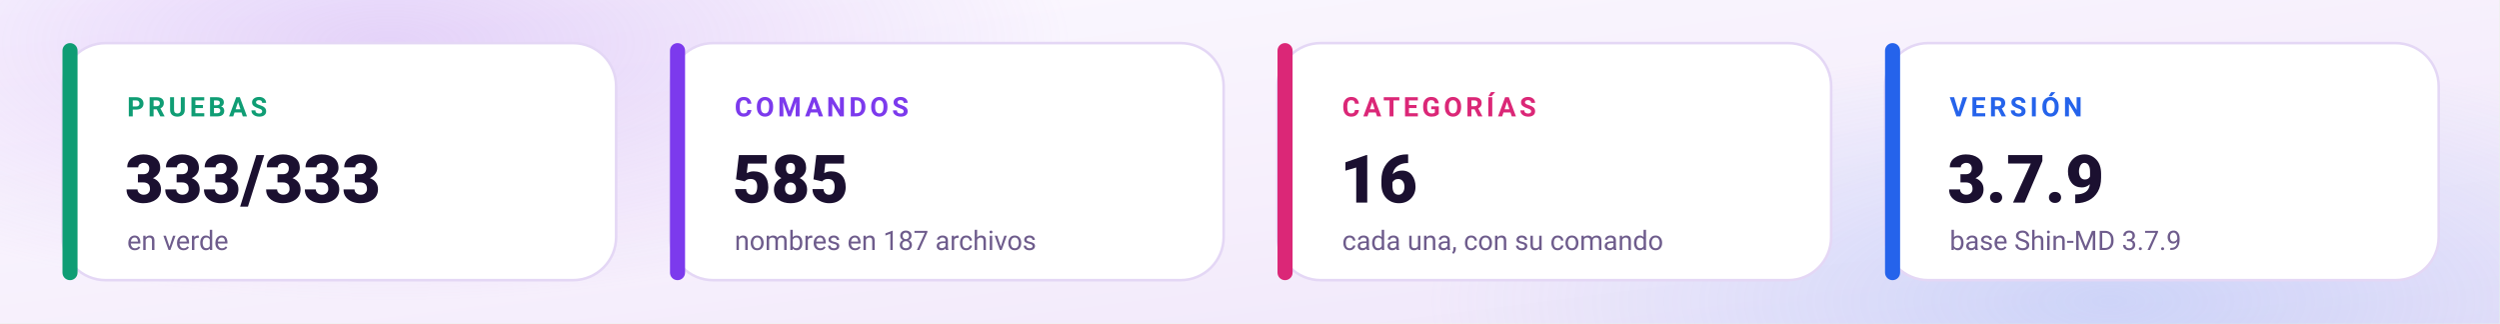
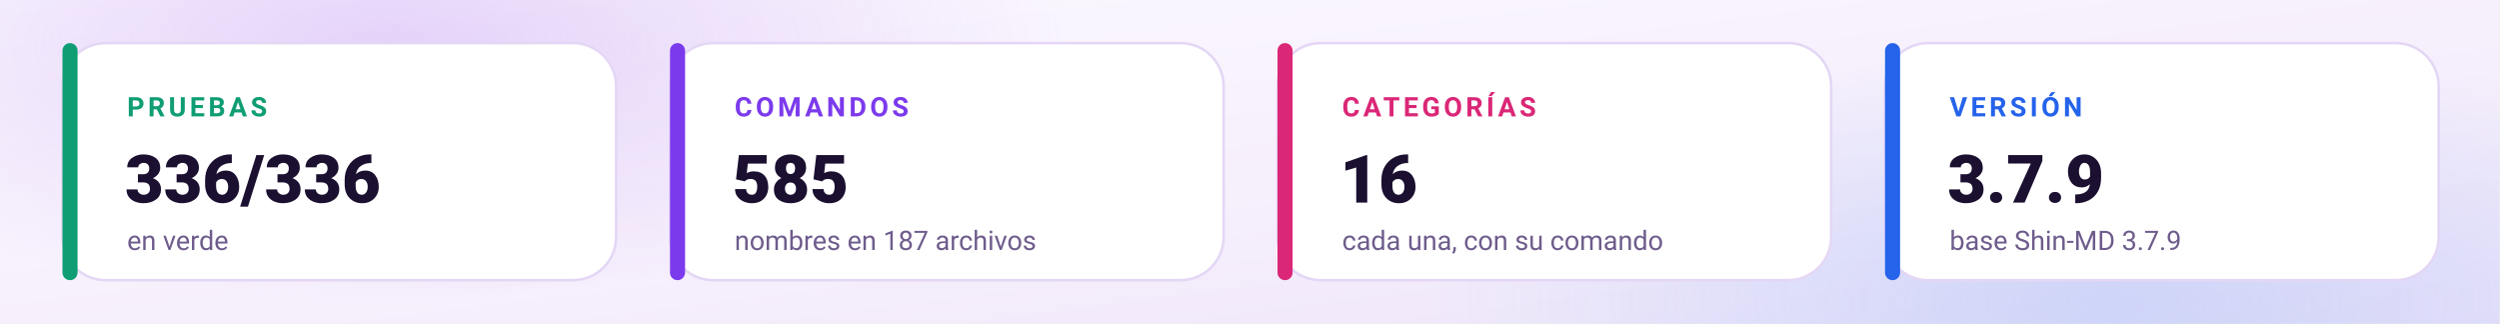
- <svg xmlns="http://www.w3.org/2000/svg" viewBox="0 0 1160 150" width="1160" height="150" role="img" aria-label="Cifras reales de Ado-Bot: 333 pruebas, 585 nombres de comando, 16 categorías, versión 3.7.9">
+ <svg xmlns="http://www.w3.org/2000/svg" viewBox="0 0 1160 150" width="1160" height="150" role="img" aria-label="Cifras reales de Ado-Bot: 336 pruebas, 585 nombres de comando, 16 categorías, versión 3.7.9">
  <defs>
    <style>
@keyframes vaiven { 0% { transform: translateX(-620px) } 100% { transform: translateX(1500px) } }
@keyframes respirar { 0%,100% { opacity: .45 } 50% { opacity: .8 } }
@keyframes latir { 0%,100% { opacity: .25; transform: scale(1) } 50% { opacity: .7; transform: scale(1.35) } }
@keyframes recorrer { 0% { transform: translateX(-320px) } 100% { transform: translateX(1240px) } }
.brillo { animation: vaiven 11s linear infinite; }
.halo { animation: respirar 9s ease-in-out infinite; }
.punto { animation: latir 5s ease-in-out infinite; transform-origin: center; }
.destello { animation: recorrer 7s ease-in-out infinite; }
@media (prefers-reduced-motion: reduce) {
  .brillo, .halo, .punto, .destello { animation: none }
}</style>
    <linearGradient id="fondo" x1="0" y1="0" x2="1" y2="1">
      <stop offset="0" stop-color="#FCFAFF" />
      <stop offset=".55" stop-color="#F6EFFC" />
      <stop offset="1" stop-color="#EDE4F9" />
    </linearGradient>
    <radialGradient id="haloA" cx="0.5" cy="0.5" r="0.5">
      <stop offset="0" stop-color="#B98BF0" stop-opacity=".34" />
      <stop offset="1" stop-color="#B98BF0" stop-opacity="0" />
    </radialGradient>
    <radialGradient id="haloB" cx="0.5" cy="0.5" r="0.5">
      <stop offset="0" stop-color="#7FA8F5" stop-opacity=".3" />
      <stop offset="1" stop-color="#7FA8F5" stop-opacity="0" />
    </radialGradient>
    <linearGradient id="tinta" x1="0" y1="0" x2="1" y2="0">
      <stop offset="0" stop-color="#1B1030" />
      <stop offset="1" stop-color="#7C3AED" />
    </linearGradient>
    <linearGradient id="lineaFina" x1="0" y1="0" x2="1" y2="0">
      <stop offset="0" stop-color="#E7DCF6" stop-opacity="0" />
      <stop offset=".5" stop-color="#E7DCF6" />
      <stop offset="1" stop-color="#E7DCF6" stop-opacity="0" />
    </linearGradient>
    <linearGradient id="velo" x1="0" y1="0" x2="1" y2="0">
      <stop offset="0" stop-color="#FFFFFF" stop-opacity="0" />
      <stop offset=".5" stop-color="#FFFFFF" stop-opacity=".1" />
      <stop offset="1" stop-color="#FFFFFF" stop-opacity="0" />
    </linearGradient>
    <pattern id="trama" width="26" height="26" patternUnits="userSpaceOnUse">
      <circle cx="1.6" cy="1.6" r="1.6" fill="#6E5C8C" opacity=".3" />
    </pattern>
  </defs>
  <rect width="1160" height="150" fill="url(#fondo)" />
  <ellipse class="halo" cx="180" cy="20" rx="320" ry="120" fill="url(#haloA)" />
  <ellipse class="halo" cx="980" cy="140" rx="320" ry="120" fill="url(#haloB)" />
  <g>
    <rect x="29" y="20" width="257" height="110" rx="20" fill="#FFFFFF" stroke="#E4D7F5" stroke-width="1.2" />
    <rect x="29" y="20" width="7" height="110" rx="3.5" fill="#0F9D74" />
    <text x="59" y="54" font-family="-apple-system, BlinkMacSystemFont, &quot;SF Pro Display&quot;, &quot;Segoe UI&quot;, Roboto, Helvetica, Arial, sans-serif" font-size="12.5" font-weight="700" letter-spacing="1.6" fill="#0F9D74">PRUEBAS</text>
-     <text x="58" y="94" font-family="-apple-system, BlinkMacSystemFont, &quot;SF Pro Display&quot;, &quot;Segoe UI&quot;, Roboto, Helvetica, Arial, sans-serif" font-size="31" font-weight="800" fill="#1B1030">333/333</text>
+     <text x="58" y="94" font-family="-apple-system, BlinkMacSystemFont, &quot;SF Pro Display&quot;, &quot;Segoe UI&quot;, Roboto, Helvetica, Arial, sans-serif" font-size="31" font-weight="800" fill="#1B1030">336/336</text>
    <text x="59" y="116" font-family="-apple-system, BlinkMacSystemFont, &quot;SF Pro Display&quot;, &quot;Segoe UI&quot;, Roboto, Helvetica, Arial, sans-serif" font-size="12.5" fill="#6E5C8C">en verde</text>
  </g>
  <g>
    <rect x="311" y="20" width="257" height="110" rx="20" fill="#FFFFFF" stroke="#E4D7F5" stroke-width="1.2" />
    <rect x="311" y="20" width="7" height="110" rx="3.5" fill="#7C3AED" />
    <text x="341" y="54" font-family="-apple-system, BlinkMacSystemFont, &quot;SF Pro Display&quot;, &quot;Segoe UI&quot;, Roboto, Helvetica, Arial, sans-serif" font-size="12.5" font-weight="700" letter-spacing="1.6" fill="#7C3AED">COMANDOS</text>
    <text x="340" y="94" font-family="-apple-system, BlinkMacSystemFont, &quot;SF Pro Display&quot;, &quot;Segoe UI&quot;, Roboto, Helvetica, Arial, sans-serif" font-size="31" font-weight="800" fill="#1B1030">585</text>
    <text x="341" y="116" font-family="-apple-system, BlinkMacSystemFont, &quot;SF Pro Display&quot;, &quot;Segoe UI&quot;, Roboto, Helvetica, Arial, sans-serif" font-size="12.5" fill="#6E5C8C">nombres en 187 archivos</text>
  </g>
  <g>
    <rect x="593" y="20" width="257" height="110" rx="20" fill="#FFFFFF" stroke="#E4D7F5" stroke-width="1.2" />
    <rect x="593" y="20" width="7" height="110" rx="3.5" fill="#DB2777" />
    <text x="623" y="54" font-family="-apple-system, BlinkMacSystemFont, &quot;SF Pro Display&quot;, &quot;Segoe UI&quot;, Roboto, Helvetica, Arial, sans-serif" font-size="12.5" font-weight="700" letter-spacing="1.6" fill="#DB2777">CATEGORÍAS</text>
    <text x="622" y="94" font-family="-apple-system, BlinkMacSystemFont, &quot;SF Pro Display&quot;, &quot;Segoe UI&quot;, Roboto, Helvetica, Arial, sans-serif" font-size="31" font-weight="800" fill="#1B1030">16</text>
    <text x="623" y="116" font-family="-apple-system, BlinkMacSystemFont, &quot;SF Pro Display&quot;, &quot;Segoe UI&quot;, Roboto, Helvetica, Arial, sans-serif" font-size="12.5" fill="#6E5C8C">cada una, con su comando</text>
  </g>
  <g>
    <rect x="875" y="20" width="257" height="110" rx="20" fill="#FFFFFF" stroke="#E4D7F5" stroke-width="1.2" />
    <rect x="875" y="20" width="7" height="110" rx="3.5" fill="#2563EB" />
    <text x="905" y="54" font-family="-apple-system, BlinkMacSystemFont, &quot;SF Pro Display&quot;, &quot;Segoe UI&quot;, Roboto, Helvetica, Arial, sans-serif" font-size="12.5" font-weight="700" letter-spacing="1.6" fill="#2563EB">VERSIÓN</text>
    <text x="904" y="94" font-family="-apple-system, BlinkMacSystemFont, &quot;SF Pro Display&quot;, &quot;Segoe UI&quot;, Roboto, Helvetica, Arial, sans-serif" font-size="31" font-weight="800" fill="#1B1030">3.7.9</text>
    <text x="905" y="116" font-family="-apple-system, BlinkMacSystemFont, &quot;SF Pro Display&quot;, &quot;Segoe UI&quot;, Roboto, Helvetica, Arial, sans-serif" font-size="12.5" fill="#6E5C8C">base Shin-MD 3.7.9</text>
  </g>
</svg>
